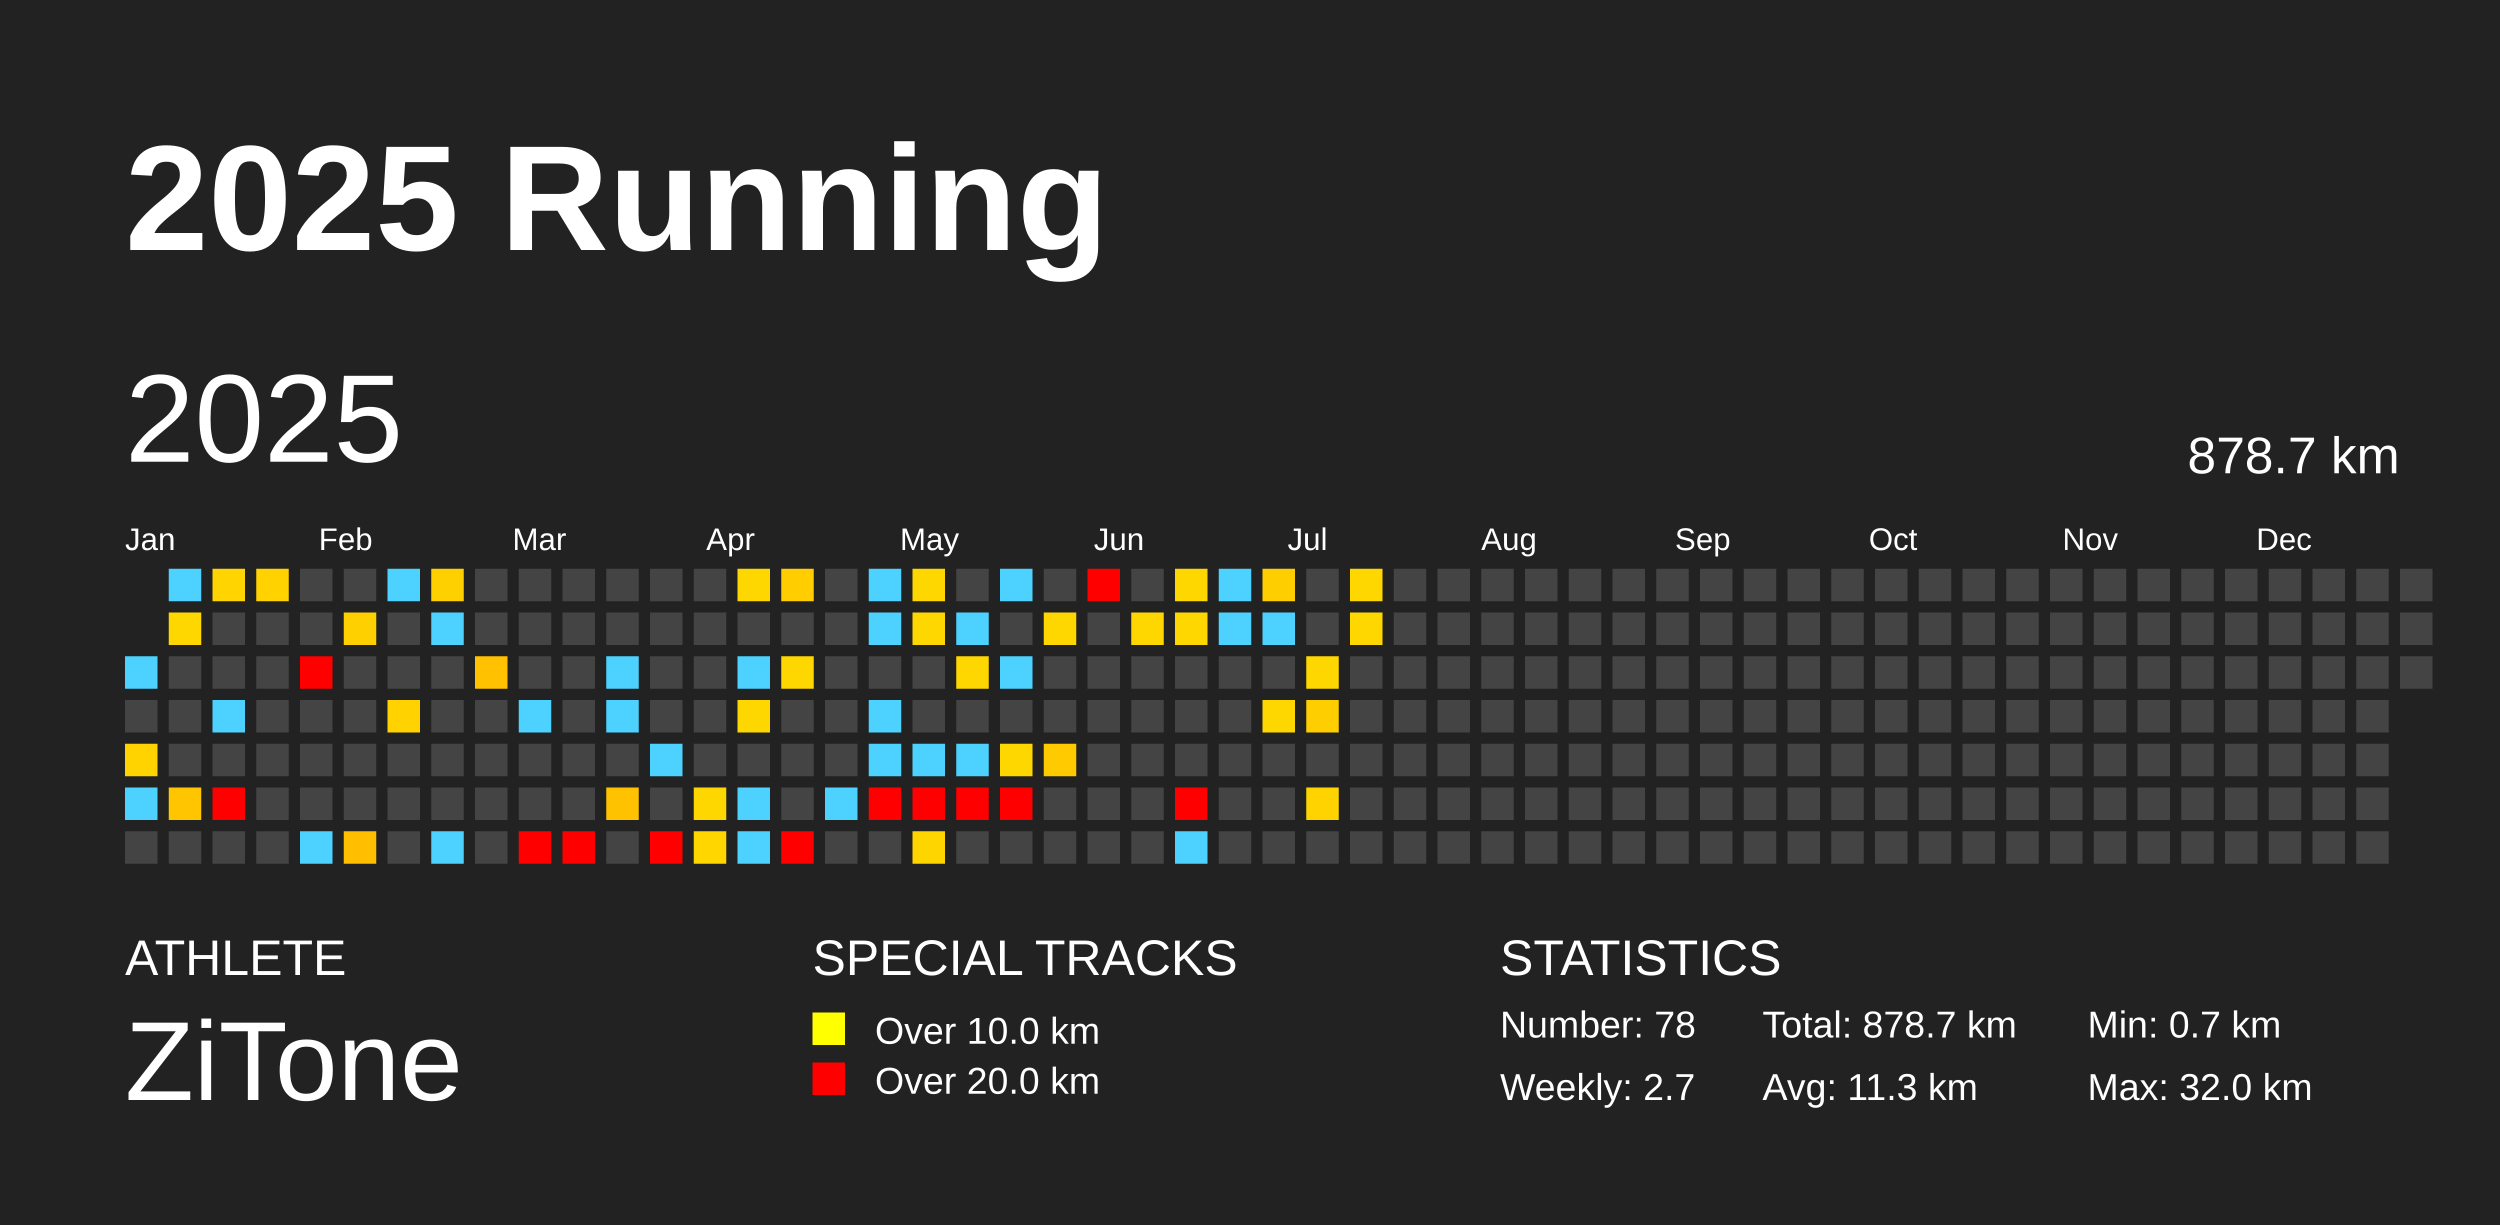
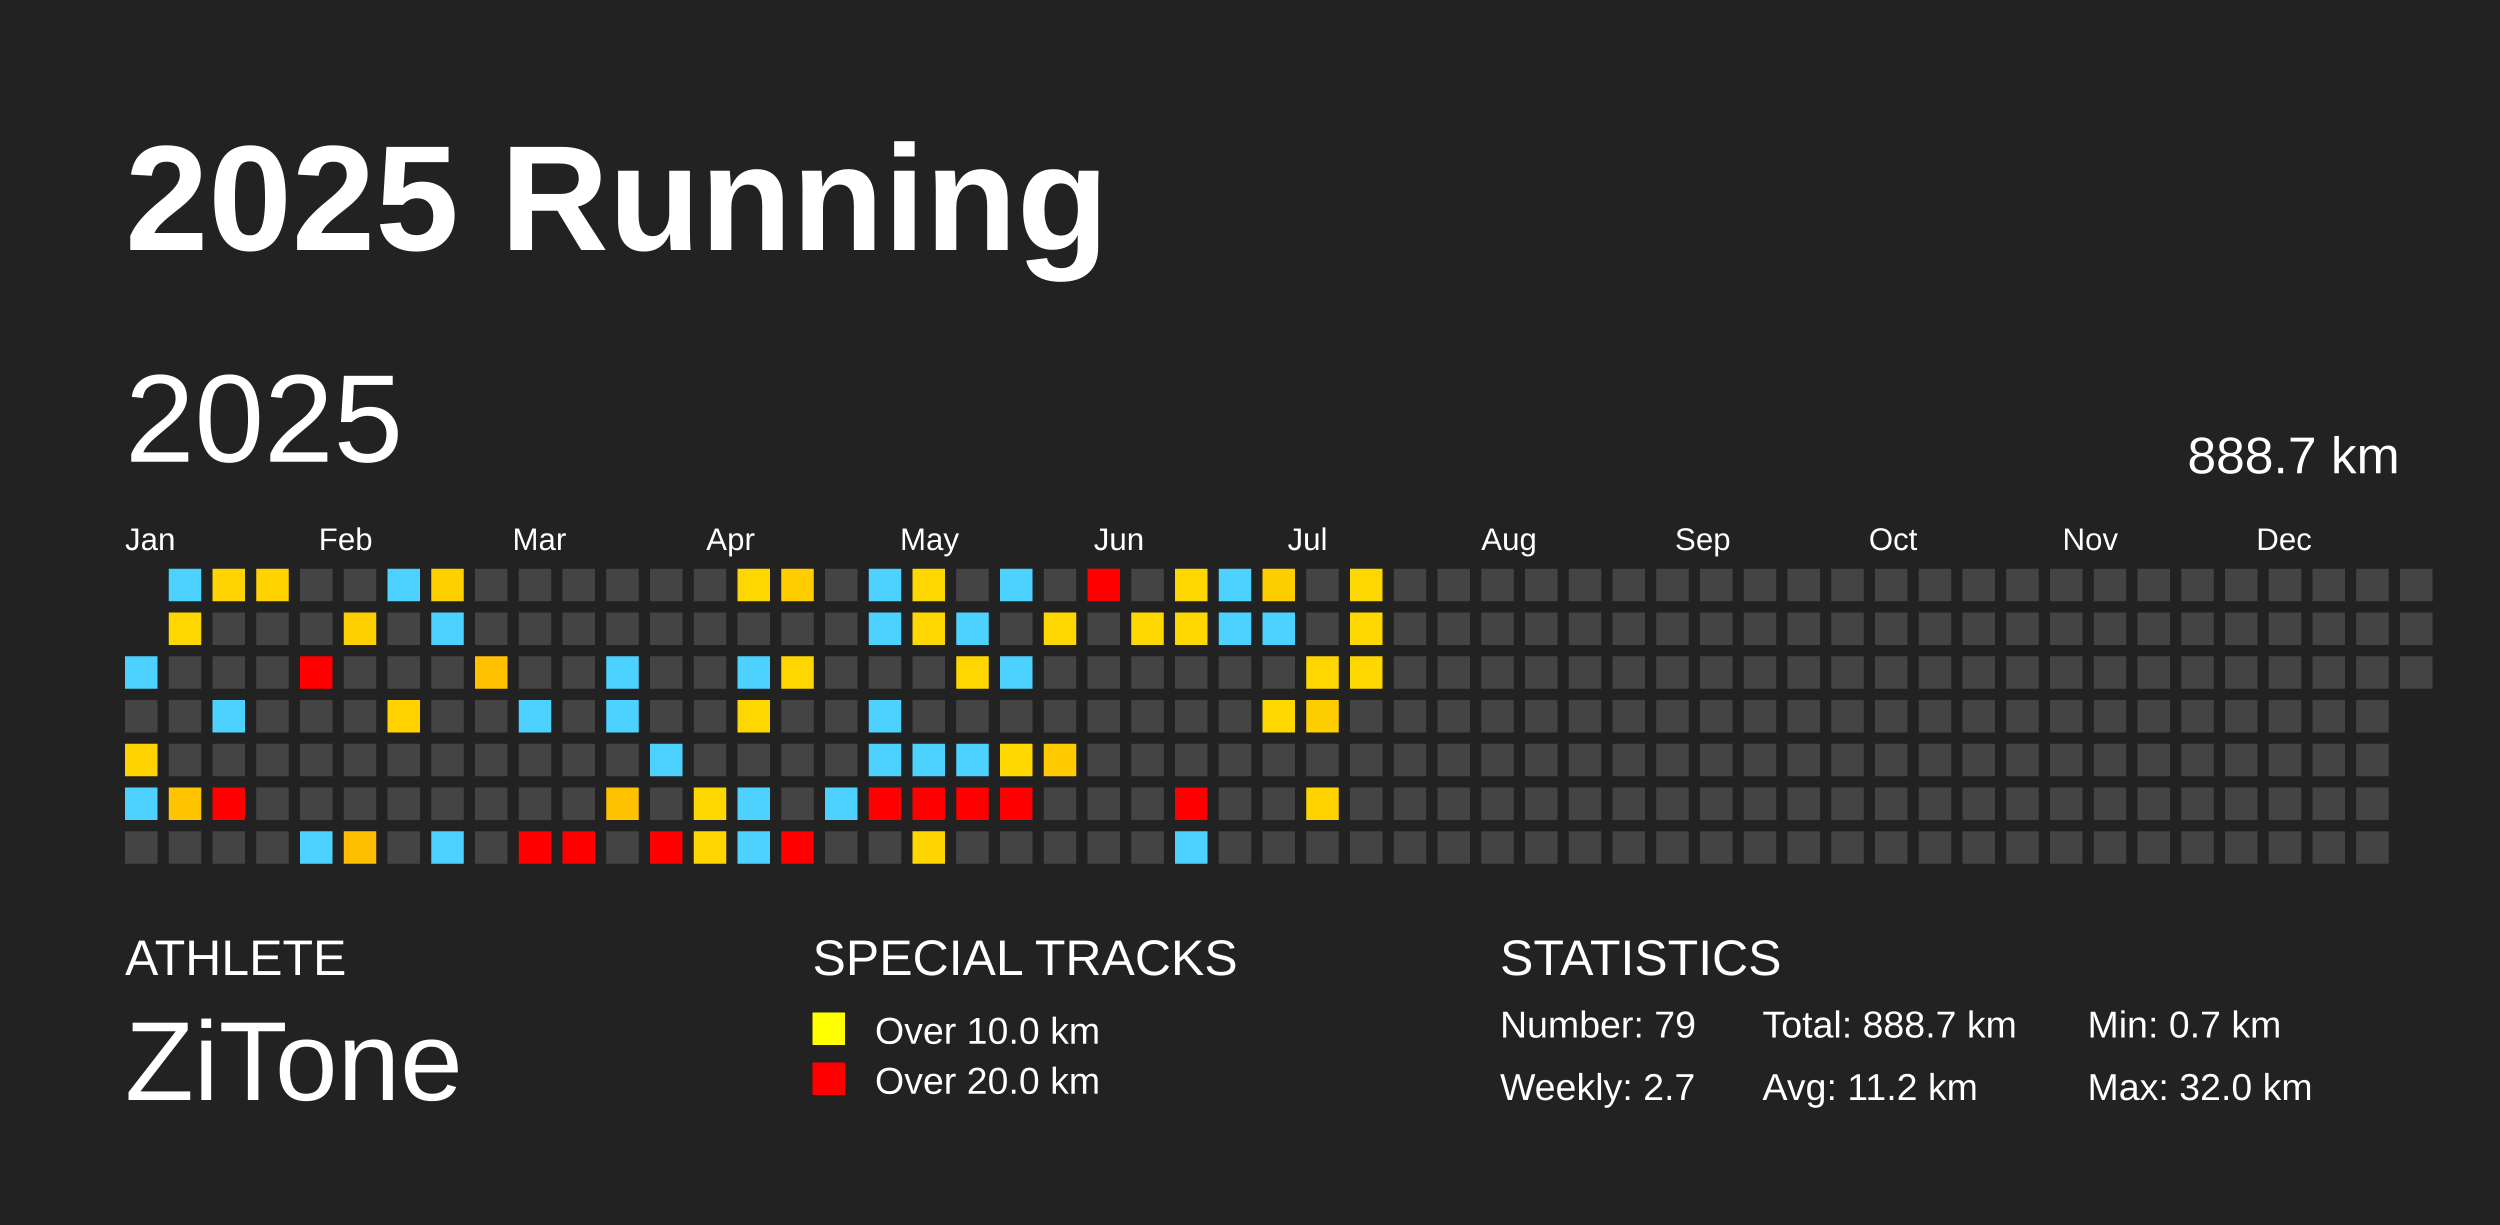
<svg xmlns="http://www.w3.org/2000/svg" baseProfile="full" height="98mm" version="1.1" viewBox="0,0,200,98" width="200mm">
  <defs />
  <rect fill="#222222" height="98" width="200" x="0" y="0" />
  <text fill="#FFFFFF" style="font-size:12px; font-family:Arial; font-weight:bold;" x="10" y="20">2025 Running</text>
  <text fill="#FFFFFF" style="font-size:4px; font-family:Arial" x="10" y="78">ATHLETE</text>
  <text fill="#FFFFFF" style="font-size:9px; font-family:Arial" x="10" y="88">ZiTone</text>
  <text fill="#FFFFFF" style="font-size:4px; font-family:Arial" x="65" y="78">SPECIAL TRACKS</text>
  <rect fill="yellow" height="2.6" width="2.6" x="65" y="81" />
  <text fill="#FFFFFF" style="font-size:3px; font-family:Arial" x="70" y="83.5">Over 10.0 km</text>
  <rect fill="red" height="2.6" width="2.6" x="65" y="85" />
  <text fill="#FFFFFF" style="font-size:3px; font-family:Arial" x="70" y="87.5">Over 20.0 km</text>
  <text fill="#FFFFFF" style="font-size:4px; font-family:Arial" x="120" y="78">STATISTICS</text>
-   <text fill="#FFFFFF" style="font-size:3px; font-family:Arial" x="120" y="83">Number: 78</text>
+   <text fill="#FFFFFF" style="font-size:3px; font-family:Arial" x="120" y="83">Number: 79</text>
  <text fill="#FFFFFF" style="font-size:3px; font-family:Arial" x="120" y="88">Weekly: 2.7</text>
-   <text fill="#FFFFFF" style="font-size:3px; font-family:Arial" x="141" y="83">Total: 878.7 km</text>
-   <text fill="#FFFFFF" style="font-size:3px; font-family:Arial" x="141" y="88">Avg: 11.3 km</text>
+   <text fill="#FFFFFF" style="font-size:3px; font-family:Arial" x="141" y="83">Total: 888.7 km</text>
+   <text fill="#FFFFFF" style="font-size:3px; font-family:Arial" x="141" y="88">Avg: 11.2 km</text>
  <text fill="#FFFFFF" style="font-size:3px; font-family:Arial" x="167" y="83">Min: 0.7 km</text>
  <text fill="#FFFFFF" style="font-size:3px; font-family:Arial" x="167" y="88">Max: 32.0 km</text>
  <text dominant-baseline="hanging" fill="#FFFFFF" style="font-size:10.0px; font-family:Arial;" x="10" y="30">2025</text>
-   <text dominant-baseline="hanging" fill="#FFFFFF" style="font-size:4.125px; font-family:Arial;" x="175" y="35">878.7 km</text>
+   <text dominant-baseline="hanging" fill="#FFFFFF" style="font-size:4.125px; font-family:Arial;" x="175" y="35">888.7 km</text>
  <text fill="#FFFFFF" style="font-size:2.5px; font-family:Arial" x="10.0" y="44">Jan</text>
  <text fill="#FFFFFF" style="font-size:2.5px; font-family:Arial" x="25.5" y="44">Feb</text>
  <text fill="#FFFFFF" style="font-size:2.5px; font-family:Arial" x="41.0" y="44">Mar</text>
  <text fill="#FFFFFF" style="font-size:2.5px; font-family:Arial" x="56.5" y="44">Apr</text>
  <text fill="#FFFFFF" style="font-size:2.5px; font-family:Arial" x="72.0" y="44">May</text>
  <text fill="#FFFFFF" style="font-size:2.5px; font-family:Arial" x="87.5" y="44">Jun</text>
  <text fill="#FFFFFF" style="font-size:2.5px; font-family:Arial" x="103.0" y="44">Jul</text>
  <text fill="#FFFFFF" style="font-size:2.5px; font-family:Arial" x="118.5" y="44">Aug</text>
  <text fill="#FFFFFF" style="font-size:2.5px; font-family:Arial" x="134.0" y="44">Sep</text>
  <text fill="#FFFFFF" style="font-size:2.5px; font-family:Arial" x="149.5" y="44">Oct</text>
  <text fill="#FFFFFF" style="font-size:2.5px; font-family:Arial" x="165.0" y="44">Nov</text>
  <text fill="#FFFFFF" style="font-size:2.5px; font-family:Arial" x="180.5" y="44">Dec</text>
  <rect fill="#4dd2ff" height="2.6" width="2.6" x="10.0" y="52.5" />
  <rect fill="#444444" height="2.6" width="2.6" x="10.0" y="56.0" />
  <rect fill="#ffd300" height="2.6" width="2.6" x="10.0" y="59.5" />
  <rect fill="#4dd2ff" height="2.6" width="2.6" x="10.0" y="63.0" />
  <rect fill="#444444" height="2.6" width="2.6" x="10.0" y="66.5" />
  <rect fill="#4dd2ff" height="2.6" width="2.6" x="13.5" y="45.5" />
  <rect fill="#ffd700" height="2.6" width="2.6" x="13.5" y="49.0" />
  <rect fill="#444444" height="2.6" width="2.6" x="13.5" y="52.5" />
  <rect fill="#444444" height="2.6" width="2.6" x="13.5" y="56.0" />
  <rect fill="#444444" height="2.6" width="2.6" x="13.5" y="59.5" />
  <rect fill="#ffc500" height="2.6" width="2.6" x="13.5" y="63.0" />
  <rect fill="#444444" height="2.6" width="2.6" x="13.5" y="66.5" />
  <rect fill="#ffd400" height="2.6" width="2.6" x="17.0" y="45.5" />
  <rect fill="#444444" height="2.6" width="2.6" x="17.0" y="49.0" />
  <rect fill="#444444" height="2.6" width="2.6" x="17.0" y="52.5" />
  <rect fill="#4dd2ff" height="2.6" width="2.6" x="17.0" y="56.0" />
  <rect fill="#444444" height="2.6" width="2.6" x="17.0" y="59.5" />
  <rect fill="red" height="2.6" width="2.6" x="17.0" y="63.0" />
  <rect fill="#444444" height="2.6" width="2.6" x="17.0" y="66.5" />
  <rect fill="#ffd200" height="2.6" width="2.6" x="20.5" y="45.5" />
  <rect fill="#444444" height="2.6" width="2.6" x="20.5" y="49.0" />
  <rect fill="#444444" height="2.6" width="2.6" x="20.5" y="52.5" />
  <rect fill="#444444" height="2.6" width="2.6" x="20.5" y="56.0" />
  <rect fill="#444444" height="2.6" width="2.6" x="20.5" y="59.5" />
  <rect fill="#444444" height="2.6" width="2.6" x="20.5" y="63.0" />
  <rect fill="#444444" height="2.6" width="2.6" x="20.5" y="66.5" />
  <rect fill="#444444" height="2.6" width="2.6" x="24.0" y="45.5" />
  <rect fill="#444444" height="2.6" width="2.6" x="24.0" y="49.0" />
  <rect fill="red" height="2.6" width="2.6" x="24.0" y="52.5" />
  <rect fill="#444444" height="2.6" width="2.6" x="24.0" y="56.0" />
  <rect fill="#444444" height="2.6" width="2.6" x="24.0" y="59.5" />
  <rect fill="#444444" height="2.6" width="2.6" x="24.0" y="63.0" />
  <rect fill="#4dd2ff" height="2.6" width="2.6" x="24.0" y="66.5" />
  <rect fill="#444444" height="2.6" width="2.6" x="27.5" y="45.5" />
  <rect fill="#ffd000" height="2.6" width="2.6" x="27.5" y="49.0" />
  <rect fill="#444444" height="2.6" width="2.6" x="27.5" y="52.5" />
  <rect fill="#444444" height="2.6" width="2.6" x="27.5" y="56.0" />
  <rect fill="#444444" height="2.6" width="2.6" x="27.5" y="59.5" />
  <rect fill="#444444" height="2.6" width="2.6" x="27.5" y="63.0" />
  <rect fill="#ffbe00" height="2.6" width="2.6" x="27.5" y="66.5" />
  <rect fill="#4dd2ff" height="2.6" width="2.6" x="31.0" y="45.5" />
  <rect fill="#444444" height="2.6" width="2.6" x="31.0" y="49.0" />
  <rect fill="#444444" height="2.6" width="2.6" x="31.0" y="52.5" />
  <rect fill="#ffd200" height="2.6" width="2.6" x="31.0" y="56.0" />
  <rect fill="#444444" height="2.6" width="2.6" x="31.0" y="59.5" />
  <rect fill="#444444" height="2.6" width="2.6" x="31.0" y="63.0" />
  <rect fill="#444444" height="2.6" width="2.6" x="31.0" y="66.5" />
  <rect fill="#ffd000" height="2.6" width="2.6" x="34.5" y="45.5" />
  <rect fill="#4dd2ff" height="2.6" width="2.6" x="34.5" y="49.0" />
  <rect fill="#444444" height="2.6" width="2.6" x="34.5" y="52.5" />
  <rect fill="#444444" height="2.6" width="2.6" x="34.5" y="56.0" />
  <rect fill="#444444" height="2.6" width="2.6" x="34.5" y="59.5" />
  <rect fill="#444444" height="2.6" width="2.6" x="34.5" y="63.0" />
  <rect fill="#4dd2ff" height="2.6" width="2.6" x="34.5" y="66.5" />
  <rect fill="#444444" height="2.6" width="2.6" x="38.0" y="45.5" />
  <rect fill="#444444" height="2.6" width="2.6" x="38.0" y="49.0" />
  <rect fill="#ffc100" height="2.6" width="2.6" x="38.0" y="52.5" />
  <rect fill="#444444" height="2.6" width="2.6" x="38.0" y="56.0" />
  <rect fill="#444444" height="2.6" width="2.6" x="38.0" y="59.5" />
  <rect fill="#444444" height="2.6" width="2.6" x="38.0" y="63.0" />
  <rect fill="#444444" height="2.6" width="2.6" x="38.0" y="66.5" />
  <rect fill="#444444" height="2.6" width="2.6" x="41.5" y="45.5" />
  <rect fill="#444444" height="2.6" width="2.6" x="41.5" y="49.0" />
  <rect fill="#444444" height="2.6" width="2.6" x="41.5" y="52.5" />
  <rect fill="#4dd2ff" height="2.6" width="2.6" x="41.5" y="56.0" />
  <rect fill="#444444" height="2.6" width="2.6" x="41.5" y="59.5" />
  <rect fill="#444444" height="2.6" width="2.6" x="41.5" y="63.0" />
  <rect fill="red" height="2.6" width="2.6" x="41.5" y="66.5" />
  <rect fill="#444444" height="2.6" width="2.6" x="45.0" y="45.5" />
  <rect fill="#444444" height="2.6" width="2.6" x="45.0" y="49.0" />
  <rect fill="#444444" height="2.6" width="2.6" x="45.0" y="52.5" />
  <rect fill="#444444" height="2.6" width="2.6" x="45.0" y="56.0" />
  <rect fill="#444444" height="2.6" width="2.6" x="45.0" y="59.5" />
  <rect fill="#444444" height="2.6" width="2.6" x="45.0" y="63.0" />
  <rect fill="red" height="2.6" width="2.6" x="45.0" y="66.5" />
  <rect fill="#444444" height="2.6" width="2.6" x="48.5" y="45.5" />
  <rect fill="#444444" height="2.6" width="2.6" x="48.5" y="49.0" />
  <rect fill="#4dd2ff" height="2.6" width="2.6" x="48.5" y="52.5" />
  <rect fill="#4dd2ff" height="2.6" width="2.6" x="48.5" y="56.0" />
  <rect fill="#444444" height="2.6" width="2.6" x="48.5" y="59.5" />
  <rect fill="#ffc200" height="2.6" width="2.6" x="48.5" y="63.0" />
  <rect fill="#444444" height="2.6" width="2.6" x="48.5" y="66.5" />
  <rect fill="#444444" height="2.6" width="2.6" x="52.0" y="45.5" />
  <rect fill="#444444" height="2.6" width="2.6" x="52.0" y="49.0" />
  <rect fill="#444444" height="2.6" width="2.6" x="52.0" y="52.5" />
  <rect fill="#444444" height="2.6" width="2.6" x="52.0" y="56.0" />
  <rect fill="#4dd2ff" height="2.6" width="2.6" x="52.0" y="59.5" />
  <rect fill="#444444" height="2.6" width="2.6" x="52.0" y="63.0" />
  <rect fill="red" height="2.6" width="2.6" x="52.0" y="66.5" />
  <rect fill="#444444" height="2.6" width="2.6" x="55.5" y="45.5" />
  <rect fill="#444444" height="2.6" width="2.6" x="55.5" y="49.0" />
  <rect fill="#444444" height="2.6" width="2.6" x="55.5" y="52.5" />
  <rect fill="#444444" height="2.6" width="2.6" x="55.5" y="56.0" />
  <rect fill="#444444" height="2.6" width="2.6" x="55.5" y="59.5" />
  <rect fill="#ffd700" height="2.6" width="2.6" x="55.5" y="63.0" />
  <rect fill="#ffd600" height="2.6" width="2.6" x="55.5" y="66.5" />
  <rect fill="#ffd700" height="2.6" width="2.6" x="59.0" y="45.5" />
  <rect fill="#444444" height="2.6" width="2.6" x="59.0" y="49.0" />
  <rect fill="#4dd2ff" height="2.6" width="2.6" x="59.0" y="52.5" />
  <rect fill="#ffd700" height="2.6" width="2.6" x="59.0" y="56.0" />
  <rect fill="#444444" height="2.6" width="2.6" x="59.0" y="59.5" />
  <rect fill="#4dd2ff" height="2.6" width="2.6" x="59.0" y="63.0" />
  <rect fill="#4dd2ff" height="2.6" width="2.6" x="59.0" y="66.5" />
  <rect fill="#ffcd00" height="2.6" width="2.6" x="62.5" y="45.5" />
  <rect fill="#444444" height="2.6" width="2.6" x="62.5" y="49.0" />
  <rect fill="#ffd700" height="2.6" width="2.6" x="62.5" y="52.5" />
  <rect fill="#444444" height="2.6" width="2.6" x="62.5" y="56.0" />
  <rect fill="#444444" height="2.6" width="2.6" x="62.5" y="59.5" />
  <rect fill="#444444" height="2.6" width="2.6" x="62.5" y="63.0" />
  <rect fill="red" height="2.6" width="2.6" x="62.5" y="66.5" />
  <rect fill="#444444" height="2.6" width="2.6" x="66.0" y="45.5" />
  <rect fill="#444444" height="2.6" width="2.6" x="66.0" y="49.0" />
  <rect fill="#444444" height="2.6" width="2.6" x="66.0" y="52.5" />
  <rect fill="#444444" height="2.6" width="2.6" x="66.0" y="56.0" />
  <rect fill="#444444" height="2.6" width="2.6" x="66.0" y="59.5" />
  <rect fill="#4dd2ff" height="2.6" width="2.6" x="66.0" y="63.0" />
  <rect fill="#444444" height="2.6" width="2.6" x="66.0" y="66.5" />
  <rect fill="#4dd2ff" height="2.6" width="2.6" x="69.5" y="45.5" />
  <rect fill="#4dd2ff" height="2.6" width="2.6" x="69.5" y="49.0" />
  <rect fill="#444444" height="2.6" width="2.6" x="69.5" y="52.5" />
  <rect fill="#4dd2ff" height="2.6" width="2.6" x="69.5" y="56.0" />
  <rect fill="#4dd2ff" height="2.6" width="2.6" x="69.5" y="59.5" />
  <rect fill="red" height="2.6" width="2.6" x="69.5" y="63.0" />
  <rect fill="#444444" height="2.6" width="2.6" x="69.5" y="66.5" />
  <rect fill="#ffd700" height="2.6" width="2.6" x="73.0" y="45.5" />
  <rect fill="#ffd700" height="2.6" width="2.6" x="73.0" y="49.0" />
  <rect fill="#444444" height="2.6" width="2.6" x="73.0" y="52.5" />
  <rect fill="#444444" height="2.6" width="2.6" x="73.0" y="56.0" />
  <rect fill="#4dd2ff" height="2.6" width="2.6" x="73.0" y="59.5" />
  <rect fill="red" height="2.6" width="2.6" x="73.0" y="63.0" />
  <rect fill="#ffd500" height="2.6" width="2.6" x="73.0" y="66.5" />
  <rect fill="#444444" height="2.6" width="2.6" x="76.5" y="45.5" />
  <rect fill="#4dd2ff" height="2.6" width="2.6" x="76.5" y="49.0" />
  <rect fill="#ffd700" height="2.6" width="2.6" x="76.5" y="52.5" />
  <rect fill="#444444" height="2.6" width="2.6" x="76.5" y="56.0" />
  <rect fill="#4dd2ff" height="2.6" width="2.6" x="76.5" y="59.5" />
  <rect fill="red" height="2.6" width="2.6" x="76.5" y="63.0" />
  <rect fill="#444444" height="2.6" width="2.6" x="76.5" y="66.5" />
  <rect fill="#4dd2ff" height="2.6" width="2.6" x="80.0" y="45.5" />
  <rect fill="#444444" height="2.6" width="2.6" x="80.0" y="49.0" />
  <rect fill="#4dd2ff" height="2.6" width="2.6" x="80.0" y="52.5" />
  <rect fill="#444444" height="2.6" width="2.6" x="80.0" y="56.0" />
  <rect fill="#ffd700" height="2.6" width="2.6" x="80.0" y="59.5" />
  <rect fill="red" height="2.6" width="2.6" x="80.0" y="63.0" />
  <rect fill="#444444" height="2.6" width="2.6" x="80.0" y="66.5" />
  <rect fill="#444444" height="2.6" width="2.6" x="83.5" y="45.5" />
  <rect fill="#ffd700" height="2.6" width="2.6" x="83.5" y="49.0" />
  <rect fill="#444444" height="2.6" width="2.6" x="83.5" y="52.5" />
  <rect fill="#444444" height="2.6" width="2.6" x="83.5" y="56.0" />
  <rect fill="#ffcb00" height="2.6" width="2.6" x="83.5" y="59.5" />
  <rect fill="#444444" height="2.6" width="2.6" x="83.5" y="63.0" />
  <rect fill="#444444" height="2.6" width="2.6" x="83.5" y="66.5" />
  <rect fill="red" height="2.6" width="2.6" x="87.0" y="45.5" />
  <rect fill="#444444" height="2.6" width="2.6" x="87.0" y="49.0" />
  <rect fill="#444444" height="2.6" width="2.6" x="87.0" y="52.5" />
  <rect fill="#444444" height="2.6" width="2.6" x="87.0" y="56.0" />
  <rect fill="#444444" height="2.6" width="2.6" x="87.0" y="59.5" />
  <rect fill="#444444" height="2.6" width="2.6" x="87.0" y="63.0" />
  <rect fill="#444444" height="2.6" width="2.6" x="87.0" y="66.5" />
  <rect fill="#444444" height="2.6" width="2.6" x="90.5" y="45.5" />
  <rect fill="#ffd700" height="2.6" width="2.6" x="90.5" y="49.0" />
  <rect fill="#444444" height="2.6" width="2.6" x="90.5" y="52.5" />
  <rect fill="#444444" height="2.6" width="2.6" x="90.5" y="56.0" />
  <rect fill="#444444" height="2.6" width="2.6" x="90.5" y="59.5" />
  <rect fill="#444444" height="2.6" width="2.6" x="90.5" y="63.0" />
  <rect fill="#444444" height="2.6" width="2.6" x="90.5" y="66.5" />
  <rect fill="#ffd700" height="2.6" width="2.6" x="94.0" y="45.5" />
  <rect fill="#ffd700" height="2.6" width="2.6" x="94.0" y="49.0" />
  <rect fill="#444444" height="2.6" width="2.6" x="94.0" y="52.5" />
  <rect fill="#444444" height="2.6" width="2.6" x="94.0" y="56.0" />
  <rect fill="#444444" height="2.6" width="2.6" x="94.0" y="59.5" />
  <rect fill="red" height="2.6" width="2.6" x="94.0" y="63.0" />
  <rect fill="#4dd2ff" height="2.6" width="2.6" x="94.0" y="66.5" />
  <rect fill="#4dd2ff" height="2.6" width="2.6" x="97.5" y="45.5" />
  <rect fill="#4dd2ff" height="2.6" width="2.6" x="97.5" y="49.0" />
  <rect fill="#444444" height="2.6" width="2.6" x="97.5" y="52.5" />
  <rect fill="#444444" height="2.6" width="2.6" x="97.5" y="56.0" />
  <rect fill="#444444" height="2.6" width="2.6" x="97.5" y="59.5" />
  <rect fill="#444444" height="2.6" width="2.6" x="97.5" y="63.0" />
  <rect fill="#444444" height="2.6" width="2.6" x="97.5" y="66.5" />
  <rect fill="#ffce00" height="2.6" width="2.6" x="101.0" y="45.5" />
  <rect fill="#4dd2ff" height="2.6" width="2.6" x="101.0" y="49.0" />
  <rect fill="#444444" height="2.6" width="2.6" x="101.0" y="52.5" />
  <rect fill="#ffd700" height="2.6" width="2.6" x="101.0" y="56.0" />
  <rect fill="#444444" height="2.6" width="2.6" x="101.0" y="59.5" />
  <rect fill="#444444" height="2.6" width="2.6" x="101.0" y="63.0" />
  <rect fill="#444444" height="2.6" width="2.6" x="101.0" y="66.5" />
  <rect fill="#444444" height="2.6" width="2.6" x="104.5" y="45.5" />
  <rect fill="#444444" height="2.6" width="2.6" x="104.5" y="49.0" />
  <rect fill="#ffd700" height="2.6" width="2.6" x="104.5" y="52.5" />
  <rect fill="#ffce00" height="2.6" width="2.6" x="104.5" y="56.0" />
  <rect fill="#444444" height="2.6" width="2.6" x="104.5" y="59.5" />
  <rect fill="#ffd300" height="2.6" width="2.6" x="104.5" y="63.0" />
  <rect fill="#444444" height="2.6" width="2.6" x="104.5" y="66.5" />
  <rect fill="#ffd700" height="2.6" width="2.6" x="108.0" y="45.5" />
  <rect fill="#ffd700" height="2.6" width="2.6" x="108.0" y="49.0" />
-   <rect fill="#444444" height="2.6" width="2.6" x="108.0" y="52.5" />
+   <rect fill="#ffd700" height="2.6" width="2.6" x="108.0" y="52.5" />
  <rect fill="#444444" height="2.6" width="2.6" x="108.0" y="56.0" />
  <rect fill="#444444" height="2.6" width="2.6" x="108.0" y="59.5" />
  <rect fill="#444444" height="2.6" width="2.6" x="108.0" y="63.0" />
  <rect fill="#444444" height="2.6" width="2.6" x="108.0" y="66.5" />
  <rect fill="#444444" height="2.6" width="2.6" x="111.5" y="45.5" />
  <rect fill="#444444" height="2.6" width="2.6" x="111.5" y="49.0" />
  <rect fill="#444444" height="2.6" width="2.6" x="111.5" y="52.5" />
  <rect fill="#444444" height="2.6" width="2.6" x="111.5" y="56.0" />
  <rect fill="#444444" height="2.6" width="2.6" x="111.5" y="59.5" />
  <rect fill="#444444" height="2.6" width="2.6" x="111.5" y="63.0" />
  <rect fill="#444444" height="2.6" width="2.6" x="111.5" y="66.5" />
  <rect fill="#444444" height="2.6" width="2.6" x="115.0" y="45.5" />
  <rect fill="#444444" height="2.6" width="2.6" x="115.0" y="49.0" />
  <rect fill="#444444" height="2.6" width="2.6" x="115.0" y="52.5" />
  <rect fill="#444444" height="2.6" width="2.6" x="115.0" y="56.0" />
  <rect fill="#444444" height="2.6" width="2.6" x="115.0" y="59.5" />
  <rect fill="#444444" height="2.6" width="2.6" x="115.0" y="63.0" />
  <rect fill="#444444" height="2.6" width="2.6" x="115.0" y="66.5" />
  <rect fill="#444444" height="2.6" width="2.6" x="118.5" y="45.5" />
  <rect fill="#444444" height="2.6" width="2.6" x="118.5" y="49.0" />
  <rect fill="#444444" height="2.6" width="2.6" x="118.5" y="52.5" />
  <rect fill="#444444" height="2.6" width="2.6" x="118.5" y="56.0" />
  <rect fill="#444444" height="2.6" width="2.6" x="118.5" y="59.5" />
  <rect fill="#444444" height="2.6" width="2.6" x="118.5" y="63.0" />
  <rect fill="#444444" height="2.6" width="2.6" x="118.5" y="66.5" />
  <rect fill="#444444" height="2.6" width="2.6" x="122.0" y="45.5" />
  <rect fill="#444444" height="2.6" width="2.6" x="122.0" y="49.0" />
  <rect fill="#444444" height="2.6" width="2.6" x="122.0" y="52.5" />
  <rect fill="#444444" height="2.6" width="2.6" x="122.0" y="56.0" />
  <rect fill="#444444" height="2.6" width="2.6" x="122.0" y="59.5" />
  <rect fill="#444444" height="2.6" width="2.6" x="122.0" y="63.0" />
  <rect fill="#444444" height="2.6" width="2.6" x="122.0" y="66.5" />
  <rect fill="#444444" height="2.6" width="2.6" x="125.5" y="45.5" />
  <rect fill="#444444" height="2.6" width="2.6" x="125.5" y="49.0" />
  <rect fill="#444444" height="2.6" width="2.6" x="125.5" y="52.5" />
  <rect fill="#444444" height="2.6" width="2.6" x="125.5" y="56.0" />
  <rect fill="#444444" height="2.6" width="2.6" x="125.5" y="59.5" />
  <rect fill="#444444" height="2.6" width="2.6" x="125.5" y="63.0" />
  <rect fill="#444444" height="2.6" width="2.6" x="125.5" y="66.5" />
  <rect fill="#444444" height="2.6" width="2.6" x="129.0" y="45.5" />
  <rect fill="#444444" height="2.6" width="2.6" x="129.0" y="49.0" />
  <rect fill="#444444" height="2.6" width="2.6" x="129.0" y="52.5" />
  <rect fill="#444444" height="2.6" width="2.6" x="129.0" y="56.0" />
  <rect fill="#444444" height="2.6" width="2.6" x="129.0" y="59.5" />
  <rect fill="#444444" height="2.6" width="2.6" x="129.0" y="63.0" />
  <rect fill="#444444" height="2.6" width="2.6" x="129.0" y="66.5" />
  <rect fill="#444444" height="2.6" width="2.6" x="132.5" y="45.5" />
  <rect fill="#444444" height="2.6" width="2.6" x="132.5" y="49.0" />
  <rect fill="#444444" height="2.6" width="2.6" x="132.5" y="52.5" />
  <rect fill="#444444" height="2.6" width="2.6" x="132.5" y="56.0" />
  <rect fill="#444444" height="2.6" width="2.6" x="132.5" y="59.5" />
  <rect fill="#444444" height="2.6" width="2.6" x="132.5" y="63.0" />
  <rect fill="#444444" height="2.6" width="2.6" x="132.5" y="66.5" />
  <rect fill="#444444" height="2.6" width="2.6" x="136.0" y="45.5" />
  <rect fill="#444444" height="2.6" width="2.6" x="136.0" y="49.0" />
  <rect fill="#444444" height="2.6" width="2.6" x="136.0" y="52.5" />
  <rect fill="#444444" height="2.6" width="2.6" x="136.0" y="56.0" />
  <rect fill="#444444" height="2.6" width="2.6" x="136.0" y="59.5" />
  <rect fill="#444444" height="2.6" width="2.6" x="136.0" y="63.0" />
  <rect fill="#444444" height="2.6" width="2.6" x="136.0" y="66.5" />
  <rect fill="#444444" height="2.6" width="2.6" x="139.5" y="45.5" />
  <rect fill="#444444" height="2.6" width="2.6" x="139.5" y="49.0" />
  <rect fill="#444444" height="2.6" width="2.6" x="139.5" y="52.5" />
  <rect fill="#444444" height="2.6" width="2.6" x="139.5" y="56.0" />
  <rect fill="#444444" height="2.6" width="2.6" x="139.5" y="59.5" />
  <rect fill="#444444" height="2.6" width="2.6" x="139.5" y="63.0" />
  <rect fill="#444444" height="2.6" width="2.6" x="139.5" y="66.5" />
  <rect fill="#444444" height="2.6" width="2.6" x="143.0" y="45.5" />
  <rect fill="#444444" height="2.6" width="2.6" x="143.0" y="49.0" />
  <rect fill="#444444" height="2.6" width="2.6" x="143.0" y="52.5" />
  <rect fill="#444444" height="2.6" width="2.6" x="143.0" y="56.0" />
  <rect fill="#444444" height="2.6" width="2.6" x="143.0" y="59.5" />
  <rect fill="#444444" height="2.6" width="2.6" x="143.0" y="63.0" />
  <rect fill="#444444" height="2.6" width="2.6" x="143.0" y="66.5" />
  <rect fill="#444444" height="2.6" width="2.6" x="146.5" y="45.5" />
  <rect fill="#444444" height="2.6" width="2.6" x="146.5" y="49.0" />
  <rect fill="#444444" height="2.6" width="2.6" x="146.5" y="52.5" />
  <rect fill="#444444" height="2.6" width="2.6" x="146.5" y="56.0" />
  <rect fill="#444444" height="2.6" width="2.6" x="146.5" y="59.5" />
  <rect fill="#444444" height="2.6" width="2.6" x="146.5" y="63.0" />
  <rect fill="#444444" height="2.6" width="2.6" x="146.5" y="66.5" />
  <rect fill="#444444" height="2.6" width="2.6" x="150.0" y="45.5" />
  <rect fill="#444444" height="2.6" width="2.6" x="150.0" y="49.0" />
  <rect fill="#444444" height="2.6" width="2.6" x="150.0" y="52.5" />
  <rect fill="#444444" height="2.6" width="2.6" x="150.0" y="56.0" />
  <rect fill="#444444" height="2.6" width="2.6" x="150.0" y="59.5" />
  <rect fill="#444444" height="2.6" width="2.6" x="150.0" y="63.0" />
  <rect fill="#444444" height="2.6" width="2.6" x="150.0" y="66.5" />
  <rect fill="#444444" height="2.6" width="2.6" x="153.5" y="45.5" />
  <rect fill="#444444" height="2.6" width="2.6" x="153.5" y="49.0" />
  <rect fill="#444444" height="2.6" width="2.6" x="153.5" y="52.5" />
  <rect fill="#444444" height="2.6" width="2.6" x="153.5" y="56.0" />
  <rect fill="#444444" height="2.6" width="2.6" x="153.5" y="59.5" />
  <rect fill="#444444" height="2.6" width="2.6" x="153.5" y="63.0" />
  <rect fill="#444444" height="2.6" width="2.6" x="153.5" y="66.5" />
  <rect fill="#444444" height="2.6" width="2.6" x="157.0" y="45.5" />
  <rect fill="#444444" height="2.6" width="2.6" x="157.0" y="49.0" />
  <rect fill="#444444" height="2.6" width="2.6" x="157.0" y="52.5" />
  <rect fill="#444444" height="2.6" width="2.6" x="157.0" y="56.0" />
  <rect fill="#444444" height="2.6" width="2.6" x="157.0" y="59.5" />
  <rect fill="#444444" height="2.6" width="2.6" x="157.0" y="63.0" />
  <rect fill="#444444" height="2.6" width="2.6" x="157.0" y="66.5" />
  <rect fill="#444444" height="2.6" width="2.6" x="160.5" y="45.5" />
  <rect fill="#444444" height="2.6" width="2.6" x="160.5" y="49.0" />
  <rect fill="#444444" height="2.6" width="2.6" x="160.5" y="52.5" />
  <rect fill="#444444" height="2.6" width="2.6" x="160.5" y="56.0" />
  <rect fill="#444444" height="2.6" width="2.6" x="160.5" y="59.5" />
  <rect fill="#444444" height="2.6" width="2.6" x="160.5" y="63.0" />
  <rect fill="#444444" height="2.6" width="2.6" x="160.5" y="66.5" />
  <rect fill="#444444" height="2.6" width="2.6" x="164.0" y="45.5" />
  <rect fill="#444444" height="2.6" width="2.6" x="164.0" y="49.0" />
  <rect fill="#444444" height="2.6" width="2.6" x="164.0" y="52.5" />
  <rect fill="#444444" height="2.6" width="2.6" x="164.0" y="56.0" />
  <rect fill="#444444" height="2.6" width="2.6" x="164.0" y="59.5" />
  <rect fill="#444444" height="2.6" width="2.6" x="164.0" y="63.0" />
  <rect fill="#444444" height="2.6" width="2.6" x="164.0" y="66.5" />
  <rect fill="#444444" height="2.6" width="2.6" x="167.5" y="45.5" />
  <rect fill="#444444" height="2.6" width="2.6" x="167.5" y="49.0" />
  <rect fill="#444444" height="2.6" width="2.6" x="167.5" y="52.5" />
  <rect fill="#444444" height="2.6" width="2.6" x="167.5" y="56.0" />
  <rect fill="#444444" height="2.6" width="2.6" x="167.5" y="59.5" />
  <rect fill="#444444" height="2.6" width="2.6" x="167.5" y="63.0" />
  <rect fill="#444444" height="2.6" width="2.6" x="167.5" y="66.5" />
  <rect fill="#444444" height="2.6" width="2.6" x="171.0" y="45.5" />
  <rect fill="#444444" height="2.6" width="2.6" x="171.0" y="49.0" />
  <rect fill="#444444" height="2.6" width="2.6" x="171.0" y="52.5" />
  <rect fill="#444444" height="2.6" width="2.6" x="171.0" y="56.0" />
  <rect fill="#444444" height="2.6" width="2.6" x="171.0" y="59.5" />
  <rect fill="#444444" height="2.6" width="2.6" x="171.0" y="63.0" />
  <rect fill="#444444" height="2.6" width="2.6" x="171.0" y="66.5" />
  <rect fill="#444444" height="2.6" width="2.6" x="174.5" y="45.5" />
  <rect fill="#444444" height="2.6" width="2.6" x="174.5" y="49.0" />
  <rect fill="#444444" height="2.6" width="2.6" x="174.5" y="52.5" />
  <rect fill="#444444" height="2.6" width="2.6" x="174.5" y="56.0" />
  <rect fill="#444444" height="2.6" width="2.6" x="174.5" y="59.5" />
  <rect fill="#444444" height="2.6" width="2.6" x="174.5" y="63.0" />
  <rect fill="#444444" height="2.6" width="2.6" x="174.5" y="66.5" />
  <rect fill="#444444" height="2.6" width="2.6" x="178.0" y="45.5" />
  <rect fill="#444444" height="2.6" width="2.6" x="178.0" y="49.0" />
  <rect fill="#444444" height="2.6" width="2.6" x="178.0" y="52.5" />
  <rect fill="#444444" height="2.6" width="2.6" x="178.0" y="56.0" />
  <rect fill="#444444" height="2.6" width="2.6" x="178.0" y="59.5" />
  <rect fill="#444444" height="2.6" width="2.6" x="178.0" y="63.0" />
  <rect fill="#444444" height="2.6" width="2.6" x="178.0" y="66.5" />
  <rect fill="#444444" height="2.6" width="2.6" x="181.5" y="45.5" />
  <rect fill="#444444" height="2.6" width="2.6" x="181.5" y="49.0" />
  <rect fill="#444444" height="2.6" width="2.6" x="181.5" y="52.5" />
  <rect fill="#444444" height="2.6" width="2.6" x="181.5" y="56.0" />
  <rect fill="#444444" height="2.6" width="2.6" x="181.5" y="59.5" />
  <rect fill="#444444" height="2.6" width="2.6" x="181.5" y="63.0" />
  <rect fill="#444444" height="2.6" width="2.6" x="181.5" y="66.5" />
  <rect fill="#444444" height="2.6" width="2.6" x="185.0" y="45.5" />
  <rect fill="#444444" height="2.6" width="2.6" x="185.0" y="49.0" />
  <rect fill="#444444" height="2.6" width="2.6" x="185.0" y="52.5" />
  <rect fill="#444444" height="2.6" width="2.6" x="185.0" y="56.0" />
  <rect fill="#444444" height="2.6" width="2.6" x="185.0" y="59.5" />
  <rect fill="#444444" height="2.6" width="2.6" x="185.0" y="63.0" />
  <rect fill="#444444" height="2.6" width="2.6" x="185.0" y="66.5" />
  <rect fill="#444444" height="2.6" width="2.6" x="188.5" y="45.5" />
  <rect fill="#444444" height="2.6" width="2.6" x="188.5" y="49.0" />
  <rect fill="#444444" height="2.6" width="2.6" x="188.5" y="52.5" />
  <rect fill="#444444" height="2.6" width="2.6" x="188.5" y="56.0" />
  <rect fill="#444444" height="2.6" width="2.6" x="188.5" y="59.5" />
  <rect fill="#444444" height="2.6" width="2.6" x="188.5" y="63.0" />
  <rect fill="#444444" height="2.6" width="2.6" x="188.5" y="66.5" />
  <rect fill="#444444" height="2.6" width="2.6" x="192.0" y="45.5" />
  <rect fill="#444444" height="2.6" width="2.6" x="192.0" y="49.0" />
  <rect fill="#444444" height="2.6" width="2.6" x="192.0" y="52.5" />
</svg>
